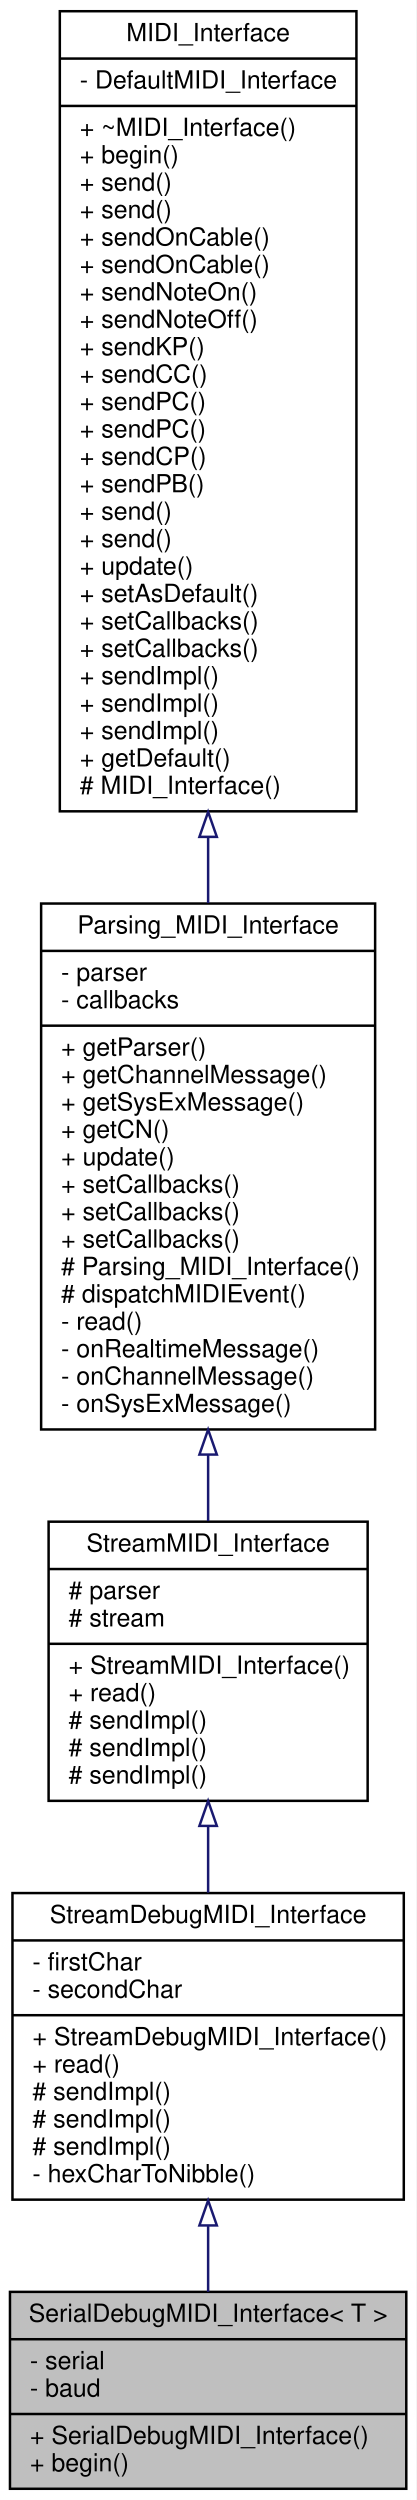
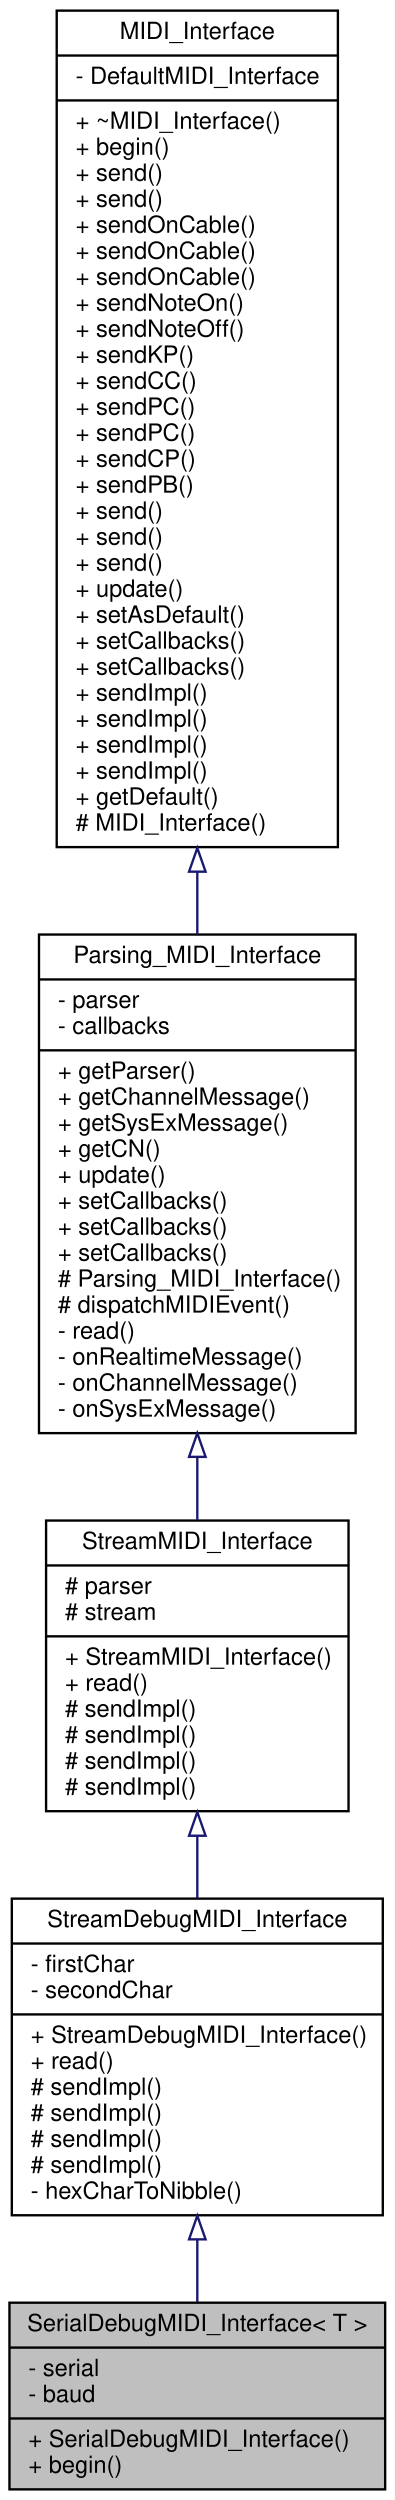
- <svg xmlns="http://www.w3.org/2000/svg" xmlns:xlink="http://www.w3.org/1999/xlink" width="167pt" height="1003pt" viewBox="0.00 0.00 167.00 1003.00">
-   <g id="graph0" class="graph" transform="scale(1 1) rotate(0) translate(4 999)">
-     <polygon fill="white" stroke="none" points="-4,4 -4,-999 163,-999 163,4 -4,4" />
+ <svg xmlns="http://www.w3.org/2000/svg" xmlns:xlink="http://www.w3.org/1999/xlink" width="167pt" height="1058pt" viewBox="0.00 0.00 167.00 1058.00">
+   <g id="graph0" class="graph" transform="scale(1 1) rotate(0) translate(4 1054)">
+     <polygon fill="white" stroke="none" points="-4,4 -4,-1054 163,-1054 163,4 -4,4" />
    <g id="node1" class="node">
      <g id="a_node1">
        <a xlink:title="A wrapper class for debug MIDI interfaces sending and receiving human-readable MIDI messages over a S...">
          <polygon fill="#bfbfbf" stroke="black" points="-1.42109e-14,-0.5 -1.42109e-14,-79.5 159,-79.5 159,-0.5 -1.42109e-14,-0.5" />
          <text text-anchor="middle" x="79.5" y="-67.5" font-family="Helvetica,sans-Serif" font-size="10.00">SerialDebugMIDI_Interface&lt; T &gt;</text>
          <polyline fill="none" stroke="black" points="-1.42109e-14,-60.5 159,-60.5 " />
          <text text-anchor="start" x="8" y="-48.5" font-family="Helvetica,sans-Serif" font-size="10.00">- serial</text>
          <text text-anchor="start" x="8" y="-37.5" font-family="Helvetica,sans-Serif" font-size="10.00">- baud</text>
          <polyline fill="none" stroke="black" points="-1.42109e-14,-30.5 159,-30.5 " />
          <text text-anchor="start" x="8" y="-18.5" font-family="Helvetica,sans-Serif" font-size="10.00">+ SerialDebugMIDI_Interface()</text>
          <text text-anchor="start" x="8" y="-7.5" font-family="Helvetica,sans-Serif" font-size="10.00">+ begin()</text>
        </a>
      </g>
    </g>
    <g id="node2" class="node">
      <g id="a_node2">
        <a xlink:href="../../d8/d0b/classStreamDebugMIDI__Interface.html" target="_top" xlink:title="A class for MIDI interfaces sending and receiving human-readable MIDI messages over a Stream.">
-           <polygon fill="white" stroke="black" points="1,-116.5 1,-239.5 158,-239.5 158,-116.5 1,-116.5" />
-           <text text-anchor="middle" x="79.5" y="-227.5" font-family="Helvetica,sans-Serif" font-size="10.00">StreamDebugMIDI_Interface</text>
-           <polyline fill="none" stroke="black" points="1,-220.5 158,-220.5 " />
-           <text text-anchor="start" x="9" y="-208.5" font-family="Helvetica,sans-Serif" font-size="10.00">- firstChar</text>
-           <text text-anchor="start" x="9" y="-197.5" font-family="Helvetica,sans-Serif" font-size="10.00">- secondChar</text>
-           <polyline fill="none" stroke="black" points="1,-190.5 158,-190.5 " />
-           <text text-anchor="start" x="9" y="-178.5" font-family="Helvetica,sans-Serif" font-size="10.00">+ StreamDebugMIDI_Interface()</text>
-           <text text-anchor="start" x="9" y="-167.5" font-family="Helvetica,sans-Serif" font-size="10.00">+ read()</text>
+           <polygon fill="white" stroke="black" points="1,-116.5 1,-250.5 158,-250.5 158,-116.5 1,-116.5" />
+           <text text-anchor="middle" x="79.5" y="-238.5" font-family="Helvetica,sans-Serif" font-size="10.00">StreamDebugMIDI_Interface</text>
+           <polyline fill="none" stroke="black" points="1,-231.5 158,-231.5 " />
+           <text text-anchor="start" x="9" y="-219.5" font-family="Helvetica,sans-Serif" font-size="10.00">- firstChar</text>
+           <text text-anchor="start" x="9" y="-208.5" font-family="Helvetica,sans-Serif" font-size="10.00">- secondChar</text>
+           <polyline fill="none" stroke="black" points="1,-201.5 158,-201.5 " />
+           <text text-anchor="start" x="9" y="-189.5" font-family="Helvetica,sans-Serif" font-size="10.00">+ StreamDebugMIDI_Interface()</text>
+           <text text-anchor="start" x="9" y="-178.5" font-family="Helvetica,sans-Serif" font-size="10.00">+ read()</text>
+           <text text-anchor="start" x="9" y="-167.5" font-family="Helvetica,sans-Serif" font-size="10.00"># sendImpl()</text>
          <text text-anchor="start" x="9" y="-156.5" font-family="Helvetica,sans-Serif" font-size="10.00"># sendImpl()</text>
          <text text-anchor="start" x="9" y="-145.5" font-family="Helvetica,sans-Serif" font-size="10.00"># sendImpl()</text>
          <text text-anchor="start" x="9" y="-134.5" font-family="Helvetica,sans-Serif" font-size="10.00"># sendImpl()</text>
          <text text-anchor="start" x="9" y="-123.5" font-family="Helvetica,sans-Serif" font-size="10.00">- hexCharToNibble()</text>
        </a>
      </g>
    </g>
    <g id="edge1" class="edge">
-       <path fill="none" stroke="midnightblue" d="M79.5,-105.911C79.5,-96.831 79.5,-87.824 79.5,-79.54" />
-       <polygon fill="none" stroke="midnightblue" points="76,-106.16 79.5,-116.16 83,-106.16 76,-106.16" />
+       <path fill="none" stroke="midnightblue" d="M79.5,-106.03C79.5,-96.947 79.5,-87.99 79.5,-79.763" />
+       <polygon fill="none" stroke="midnightblue" points="76,-106.307 79.5,-116.307 83,-106.307 76,-106.307" />
    </g>
    <g id="node3" class="node">
      <g id="a_node3">
        <a xlink:href="../../d3/dc3/classStreamMIDI__Interface.html" target="_top" xlink:title="A class for MIDI interfaces sending and receiving MIDI messages over a Stream.">
-           <polygon fill="white" stroke="black" points="15.5,-276.5 15.5,-388.5 143.5,-388.5 143.5,-276.5 15.5,-276.5" />
-           <text text-anchor="middle" x="79.5" y="-376.5" font-family="Helvetica,sans-Serif" font-size="10.00">StreamMIDI_Interface</text>
-           <polyline fill="none" stroke="black" points="15.5,-369.5 143.5,-369.5 " />
-           <text text-anchor="start" x="23.5" y="-357.5" font-family="Helvetica,sans-Serif" font-size="10.00"># parser</text>
-           <text text-anchor="start" x="23.5" y="-346.5" font-family="Helvetica,sans-Serif" font-size="10.00"># stream</text>
-           <polyline fill="none" stroke="black" points="15.5,-339.5 143.5,-339.5 " />
-           <text text-anchor="start" x="23.5" y="-327.5" font-family="Helvetica,sans-Serif" font-size="10.00">+ StreamMIDI_Interface()</text>
-           <text text-anchor="start" x="23.5" y="-316.5" font-family="Helvetica,sans-Serif" font-size="10.00">+ read()</text>
+           <polygon fill="white" stroke="black" points="15.5,-287.5 15.5,-410.5 143.5,-410.5 143.5,-287.5 15.5,-287.5" />
+           <text text-anchor="middle" x="79.5" y="-398.5" font-family="Helvetica,sans-Serif" font-size="10.00">StreamMIDI_Interface</text>
+           <polyline fill="none" stroke="black" points="15.5,-391.5 143.5,-391.5 " />
+           <text text-anchor="start" x="23.5" y="-379.5" font-family="Helvetica,sans-Serif" font-size="10.00"># parser</text>
+           <text text-anchor="start" x="23.5" y="-368.5" font-family="Helvetica,sans-Serif" font-size="10.00"># stream</text>
+           <polyline fill="none" stroke="black" points="15.5,-361.5 143.5,-361.5 " />
+           <text text-anchor="start" x="23.5" y="-349.5" font-family="Helvetica,sans-Serif" font-size="10.00">+ StreamMIDI_Interface()</text>
+           <text text-anchor="start" x="23.5" y="-338.5" font-family="Helvetica,sans-Serif" font-size="10.00">+ read()</text>
+           <text text-anchor="start" x="23.5" y="-327.5" font-family="Helvetica,sans-Serif" font-size="10.00"># sendImpl()</text>
+           <text text-anchor="start" x="23.5" y="-316.5" font-family="Helvetica,sans-Serif" font-size="10.00"># sendImpl()</text>
          <text text-anchor="start" x="23.5" y="-305.5" font-family="Helvetica,sans-Serif" font-size="10.00"># sendImpl()</text>
          <text text-anchor="start" x="23.5" y="-294.5" font-family="Helvetica,sans-Serif" font-size="10.00"># sendImpl()</text>
-           <text text-anchor="start" x="23.5" y="-283.5" font-family="Helvetica,sans-Serif" font-size="10.00"># sendImpl()</text>
        </a>
      </g>
    </g>
    <g id="edge2" class="edge">
-       <path fill="none" stroke="midnightblue" d="M79.5,-266.216C79.5,-257.401 79.5,-248.386 79.5,-239.655" />
-       <polygon fill="none" stroke="midnightblue" points="76,-266.444 79.5,-276.444 83,-266.444 76,-266.444" />
+       <path fill="none" stroke="midnightblue" d="M79.5,-276.958C79.5,-268.217 79.5,-259.309 79.5,-250.645" />
+       <polygon fill="none" stroke="midnightblue" points="76,-277.119 79.5,-287.119 83,-277.119 76,-277.119" />
    </g>
    <g id="node4" class="node">
      <g id="a_node4">
        <a xlink:href="../../de/d76/classParsing__MIDI__Interface.html" target="_top" xlink:title="An abstract class for MIDI interfaces.">
-           <polygon fill="white" stroke="black" points="12.5,-425.5 12.5,-636.5 146.5,-636.5 146.5,-425.5 12.5,-425.5" />
-           <text text-anchor="middle" x="79.5" y="-624.5" font-family="Helvetica,sans-Serif" font-size="10.00">Parsing_MIDI_Interface</text>
-           <polyline fill="none" stroke="black" points="12.5,-617.5 146.5,-617.5 " />
-           <text text-anchor="start" x="20.5" y="-605.5" font-family="Helvetica,sans-Serif" font-size="10.00">- parser</text>
-           <text text-anchor="start" x="20.5" y="-594.5" font-family="Helvetica,sans-Serif" font-size="10.00">- callbacks</text>
-           <polyline fill="none" stroke="black" points="12.5,-587.5 146.5,-587.5 " />
-           <text text-anchor="start" x="20.5" y="-575.5" font-family="Helvetica,sans-Serif" font-size="10.00">+ getParser()</text>
-           <text text-anchor="start" x="20.5" y="-564.5" font-family="Helvetica,sans-Serif" font-size="10.00">+ getChannelMessage()</text>
-           <text text-anchor="start" x="20.5" y="-553.5" font-family="Helvetica,sans-Serif" font-size="10.00">+ getSysExMessage()</text>
-           <text text-anchor="start" x="20.5" y="-542.5" font-family="Helvetica,sans-Serif" font-size="10.00">+ getCN()</text>
-           <text text-anchor="start" x="20.5" y="-531.5" font-family="Helvetica,sans-Serif" font-size="10.00">+ update()</text>
+           <polygon fill="white" stroke="black" points="12.5,-447.5 12.5,-658.5 146.5,-658.5 146.5,-447.5 12.5,-447.5" />
+           <text text-anchor="middle" x="79.5" y="-646.5" font-family="Helvetica,sans-Serif" font-size="10.00">Parsing_MIDI_Interface</text>
+           <polyline fill="none" stroke="black" points="12.5,-639.5 146.5,-639.5 " />
+           <text text-anchor="start" x="20.5" y="-627.5" font-family="Helvetica,sans-Serif" font-size="10.00">- parser</text>
+           <text text-anchor="start" x="20.5" y="-616.5" font-family="Helvetica,sans-Serif" font-size="10.00">- callbacks</text>
+           <polyline fill="none" stroke="black" points="12.5,-609.5 146.5,-609.5 " />
+           <text text-anchor="start" x="20.5" y="-597.5" font-family="Helvetica,sans-Serif" font-size="10.00">+ getParser()</text>
+           <text text-anchor="start" x="20.5" y="-586.5" font-family="Helvetica,sans-Serif" font-size="10.00">+ getChannelMessage()</text>
+           <text text-anchor="start" x="20.5" y="-575.5" font-family="Helvetica,sans-Serif" font-size="10.00">+ getSysExMessage()</text>
+           <text text-anchor="start" x="20.5" y="-564.5" font-family="Helvetica,sans-Serif" font-size="10.00">+ getCN()</text>
+           <text text-anchor="start" x="20.5" y="-553.5" font-family="Helvetica,sans-Serif" font-size="10.00">+ update()</text>
+           <text text-anchor="start" x="20.5" y="-542.5" font-family="Helvetica,sans-Serif" font-size="10.00">+ setCallbacks()</text>
+           <text text-anchor="start" x="20.5" y="-531.5" font-family="Helvetica,sans-Serif" font-size="10.00">+ setCallbacks()</text>
          <text text-anchor="start" x="20.5" y="-520.5" font-family="Helvetica,sans-Serif" font-size="10.00">+ setCallbacks()</text>
-           <text text-anchor="start" x="20.5" y="-509.5" font-family="Helvetica,sans-Serif" font-size="10.00">+ setCallbacks()</text>
-           <text text-anchor="start" x="20.5" y="-498.5" font-family="Helvetica,sans-Serif" font-size="10.00">+ setCallbacks()</text>
-           <text text-anchor="start" x="20.5" y="-487.5" font-family="Helvetica,sans-Serif" font-size="10.00"># Parsing_MIDI_Interface()</text>
-           <text text-anchor="start" x="20.5" y="-476.5" font-family="Helvetica,sans-Serif" font-size="10.00"># dispatchMIDIEvent()</text>
-           <text text-anchor="start" x="20.5" y="-465.5" font-family="Helvetica,sans-Serif" font-size="10.00">- read()</text>
-           <text text-anchor="start" x="20.5" y="-454.5" font-family="Helvetica,sans-Serif" font-size="10.00">- onRealtimeMessage()</text>
-           <text text-anchor="start" x="20.5" y="-443.5" font-family="Helvetica,sans-Serif" font-size="10.00">- onChannelMessage()</text>
-           <text text-anchor="start" x="20.5" y="-432.5" font-family="Helvetica,sans-Serif" font-size="10.00">- onSysExMessage()</text>
+           <text text-anchor="start" x="20.5" y="-509.5" font-family="Helvetica,sans-Serif" font-size="10.00"># Parsing_MIDI_Interface()</text>
+           <text text-anchor="start" x="20.5" y="-498.5" font-family="Helvetica,sans-Serif" font-size="10.00"># dispatchMIDIEvent()</text>
+           <text text-anchor="start" x="20.5" y="-487.5" font-family="Helvetica,sans-Serif" font-size="10.00">- read()</text>
+           <text text-anchor="start" x="20.5" y="-476.5" font-family="Helvetica,sans-Serif" font-size="10.00">- onRealtimeMessage()</text>
+           <text text-anchor="start" x="20.5" y="-465.5" font-family="Helvetica,sans-Serif" font-size="10.00">- onChannelMessage()</text>
+           <text text-anchor="start" x="20.5" y="-454.5" font-family="Helvetica,sans-Serif" font-size="10.00">- onSysExMessage()</text>
        </a>
      </g>
    </g>
    <g id="edge3" class="edge">
-       <path fill="none" stroke="midnightblue" d="M79.5,-415.388C79.5,-406.198 79.5,-397.204 79.5,-388.741" />
-       <polygon fill="none" stroke="midnightblue" points="76,-415.421 79.5,-425.421 83,-415.421 76,-415.421" />
+       <path fill="none" stroke="midnightblue" d="M79.5,-437.431C79.5,-428.239 79.5,-419.2 79.5,-410.626" />
+       <polygon fill="none" stroke="midnightblue" points="76,-437.45 79.5,-447.45 83,-437.45 76,-437.45" />
    </g>
    <g id="node5" class="node">
      <g id="a_node5">
        <a xlink:href="../../d9/d73/classMIDI__Interface.html" target="_top" xlink:title="An abstract class for MIDI interfaces.">
-           <polygon fill="white" stroke="black" points="20,-673.5 20,-994.5 139,-994.5 139,-673.5 20,-673.5" />
-           <text text-anchor="middle" x="79.5" y="-982.5" font-family="Helvetica,sans-Serif" font-size="10.00">MIDI_Interface</text>
-           <polyline fill="none" stroke="black" points="20,-975.5 139,-975.5 " />
-           <text text-anchor="start" x="28" y="-963.5" font-family="Helvetica,sans-Serif" font-size="10.00">- DefaultMIDI_Interface</text>
-           <polyline fill="none" stroke="black" points="20,-956.5 139,-956.5 " />
-           <text text-anchor="start" x="28" y="-944.5" font-family="Helvetica,sans-Serif" font-size="10.00">+ ~MIDI_Interface()</text>
-           <text text-anchor="start" x="28" y="-933.5" font-family="Helvetica,sans-Serif" font-size="10.00">+ begin()</text>
-           <text text-anchor="start" x="28" y="-922.5" font-family="Helvetica,sans-Serif" font-size="10.00">+ send()</text>
-           <text text-anchor="start" x="28" y="-911.5" font-family="Helvetica,sans-Serif" font-size="10.00">+ send()</text>
-           <text text-anchor="start" x="28" y="-900.5" font-family="Helvetica,sans-Serif" font-size="10.00">+ sendOnCable()</text>
-           <text text-anchor="start" x="28" y="-889.5" font-family="Helvetica,sans-Serif" font-size="10.00">+ sendOnCable()</text>
-           <text text-anchor="start" x="28" y="-878.5" font-family="Helvetica,sans-Serif" font-size="10.00">+ sendNoteOn()</text>
-           <text text-anchor="start" x="28" y="-867.5" font-family="Helvetica,sans-Serif" font-size="10.00">+ sendNoteOff()</text>
-           <text text-anchor="start" x="28" y="-856.5" font-family="Helvetica,sans-Serif" font-size="10.00">+ sendKP()</text>
-           <text text-anchor="start" x="28" y="-845.5" font-family="Helvetica,sans-Serif" font-size="10.00">+ sendCC()</text>
-           <text text-anchor="start" x="28" y="-834.5" font-family="Helvetica,sans-Serif" font-size="10.00">+ sendPC()</text>
-           <text text-anchor="start" x="28" y="-823.5" font-family="Helvetica,sans-Serif" font-size="10.00">+ sendPC()</text>
-           <text text-anchor="start" x="28" y="-812.5" font-family="Helvetica,sans-Serif" font-size="10.00">+ sendCP()</text>
-           <text text-anchor="start" x="28" y="-801.5" font-family="Helvetica,sans-Serif" font-size="10.00">+ sendPB()</text>
-           <text text-anchor="start" x="28" y="-790.5" font-family="Helvetica,sans-Serif" font-size="10.00">+ send()</text>
-           <text text-anchor="start" x="28" y="-779.5" font-family="Helvetica,sans-Serif" font-size="10.00">+ send()</text>
-           <text text-anchor="start" x="28" y="-768.5" font-family="Helvetica,sans-Serif" font-size="10.00">+ update()</text>
-           <text text-anchor="start" x="28" y="-757.5" font-family="Helvetica,sans-Serif" font-size="10.00">+ setAsDefault()</text>
-           <text text-anchor="start" x="28" y="-746.5" font-family="Helvetica,sans-Serif" font-size="10.00">+ setCallbacks()</text>
-           <text text-anchor="start" x="28" y="-735.5" font-family="Helvetica,sans-Serif" font-size="10.00">+ setCallbacks()</text>
+           <polygon fill="white" stroke="black" points="20,-695.5 20,-1049.5 139,-1049.5 139,-695.5 20,-695.5" />
+           <text text-anchor="middle" x="79.5" y="-1037.5" font-family="Helvetica,sans-Serif" font-size="10.00">MIDI_Interface</text>
+           <polyline fill="none" stroke="black" points="20,-1030.5 139,-1030.5 " />
+           <text text-anchor="start" x="28" y="-1018.5" font-family="Helvetica,sans-Serif" font-size="10.00">- DefaultMIDI_Interface</text>
+           <polyline fill="none" stroke="black" points="20,-1011.5 139,-1011.5 " />
+           <text text-anchor="start" x="28" y="-999.5" font-family="Helvetica,sans-Serif" font-size="10.00">+ ~MIDI_Interface()</text>
+           <text text-anchor="start" x="28" y="-988.5" font-family="Helvetica,sans-Serif" font-size="10.00">+ begin()</text>
+           <text text-anchor="start" x="28" y="-977.5" font-family="Helvetica,sans-Serif" font-size="10.00">+ send()</text>
+           <text text-anchor="start" x="28" y="-966.5" font-family="Helvetica,sans-Serif" font-size="10.00">+ send()</text>
+           <text text-anchor="start" x="28" y="-955.5" font-family="Helvetica,sans-Serif" font-size="10.00">+ sendOnCable()</text>
+           <text text-anchor="start" x="28" y="-944.5" font-family="Helvetica,sans-Serif" font-size="10.00">+ sendOnCable()</text>
+           <text text-anchor="start" x="28" y="-933.5" font-family="Helvetica,sans-Serif" font-size="10.00">+ sendOnCable()</text>
+           <text text-anchor="start" x="28" y="-922.5" font-family="Helvetica,sans-Serif" font-size="10.00">+ sendNoteOn()</text>
+           <text text-anchor="start" x="28" y="-911.5" font-family="Helvetica,sans-Serif" font-size="10.00">+ sendNoteOff()</text>
+           <text text-anchor="start" x="28" y="-900.5" font-family="Helvetica,sans-Serif" font-size="10.00">+ sendKP()</text>
+           <text text-anchor="start" x="28" y="-889.5" font-family="Helvetica,sans-Serif" font-size="10.00">+ sendCC()</text>
+           <text text-anchor="start" x="28" y="-878.5" font-family="Helvetica,sans-Serif" font-size="10.00">+ sendPC()</text>
+           <text text-anchor="start" x="28" y="-867.5" font-family="Helvetica,sans-Serif" font-size="10.00">+ sendPC()</text>
+           <text text-anchor="start" x="28" y="-856.5" font-family="Helvetica,sans-Serif" font-size="10.00">+ sendCP()</text>
+           <text text-anchor="start" x="28" y="-845.5" font-family="Helvetica,sans-Serif" font-size="10.00">+ sendPB()</text>
+           <text text-anchor="start" x="28" y="-834.5" font-family="Helvetica,sans-Serif" font-size="10.00">+ send()</text>
+           <text text-anchor="start" x="28" y="-823.5" font-family="Helvetica,sans-Serif" font-size="10.00">+ send()</text>
+           <text text-anchor="start" x="28" y="-812.5" font-family="Helvetica,sans-Serif" font-size="10.00">+ send()</text>
+           <text text-anchor="start" x="28" y="-801.5" font-family="Helvetica,sans-Serif" font-size="10.00">+ update()</text>
+           <text text-anchor="start" x="28" y="-790.5" font-family="Helvetica,sans-Serif" font-size="10.00">+ setAsDefault()</text>
+           <text text-anchor="start" x="28" y="-779.5" font-family="Helvetica,sans-Serif" font-size="10.00">+ setCallbacks()</text>
+           <text text-anchor="start" x="28" y="-768.5" font-family="Helvetica,sans-Serif" font-size="10.00">+ setCallbacks()</text>
+           <text text-anchor="start" x="28" y="-757.5" font-family="Helvetica,sans-Serif" font-size="10.00">+ sendImpl()</text>
+           <text text-anchor="start" x="28" y="-746.5" font-family="Helvetica,sans-Serif" font-size="10.00">+ sendImpl()</text>
+           <text text-anchor="start" x="28" y="-735.5" font-family="Helvetica,sans-Serif" font-size="10.00">+ sendImpl()</text>
          <text text-anchor="start" x="28" y="-724.5" font-family="Helvetica,sans-Serif" font-size="10.00">+ sendImpl()</text>
-           <text text-anchor="start" x="28" y="-713.5" font-family="Helvetica,sans-Serif" font-size="10.00">+ sendImpl()</text>
-           <text text-anchor="start" x="28" y="-702.5" font-family="Helvetica,sans-Serif" font-size="10.00">+ sendImpl()</text>
-           <text text-anchor="start" x="28" y="-691.5" font-family="Helvetica,sans-Serif" font-size="10.00">+ getDefault()</text>
-           <text text-anchor="start" x="28" y="-680.5" font-family="Helvetica,sans-Serif" font-size="10.00"># MIDI_Interface()</text>
+           <text text-anchor="start" x="28" y="-713.5" font-family="Helvetica,sans-Serif" font-size="10.00">+ getDefault()</text>
+           <text text-anchor="start" x="28" y="-702.5" font-family="Helvetica,sans-Serif" font-size="10.00"># MIDI_Interface()</text>
        </a>
      </g>
    </g>
    <g id="edge4" class="edge">
-       <path fill="none" stroke="midnightblue" d="M79.5,-663.114C79.5,-654.169 79.5,-645.317 79.5,-636.688" />
-       <polygon fill="none" stroke="midnightblue" points="76,-663.246 79.5,-673.246 83,-663.246 76,-663.246" />
+       <path fill="none" stroke="midnightblue" d="M79.5,-684.962C79.5,-676.014 79.5,-667.188 79.5,-658.602" />
+       <polygon fill="none" stroke="midnightblue" points="76,-685.109 79.5,-695.109 83,-685.109 76,-685.109" />
    </g>
  </g>
</svg>
